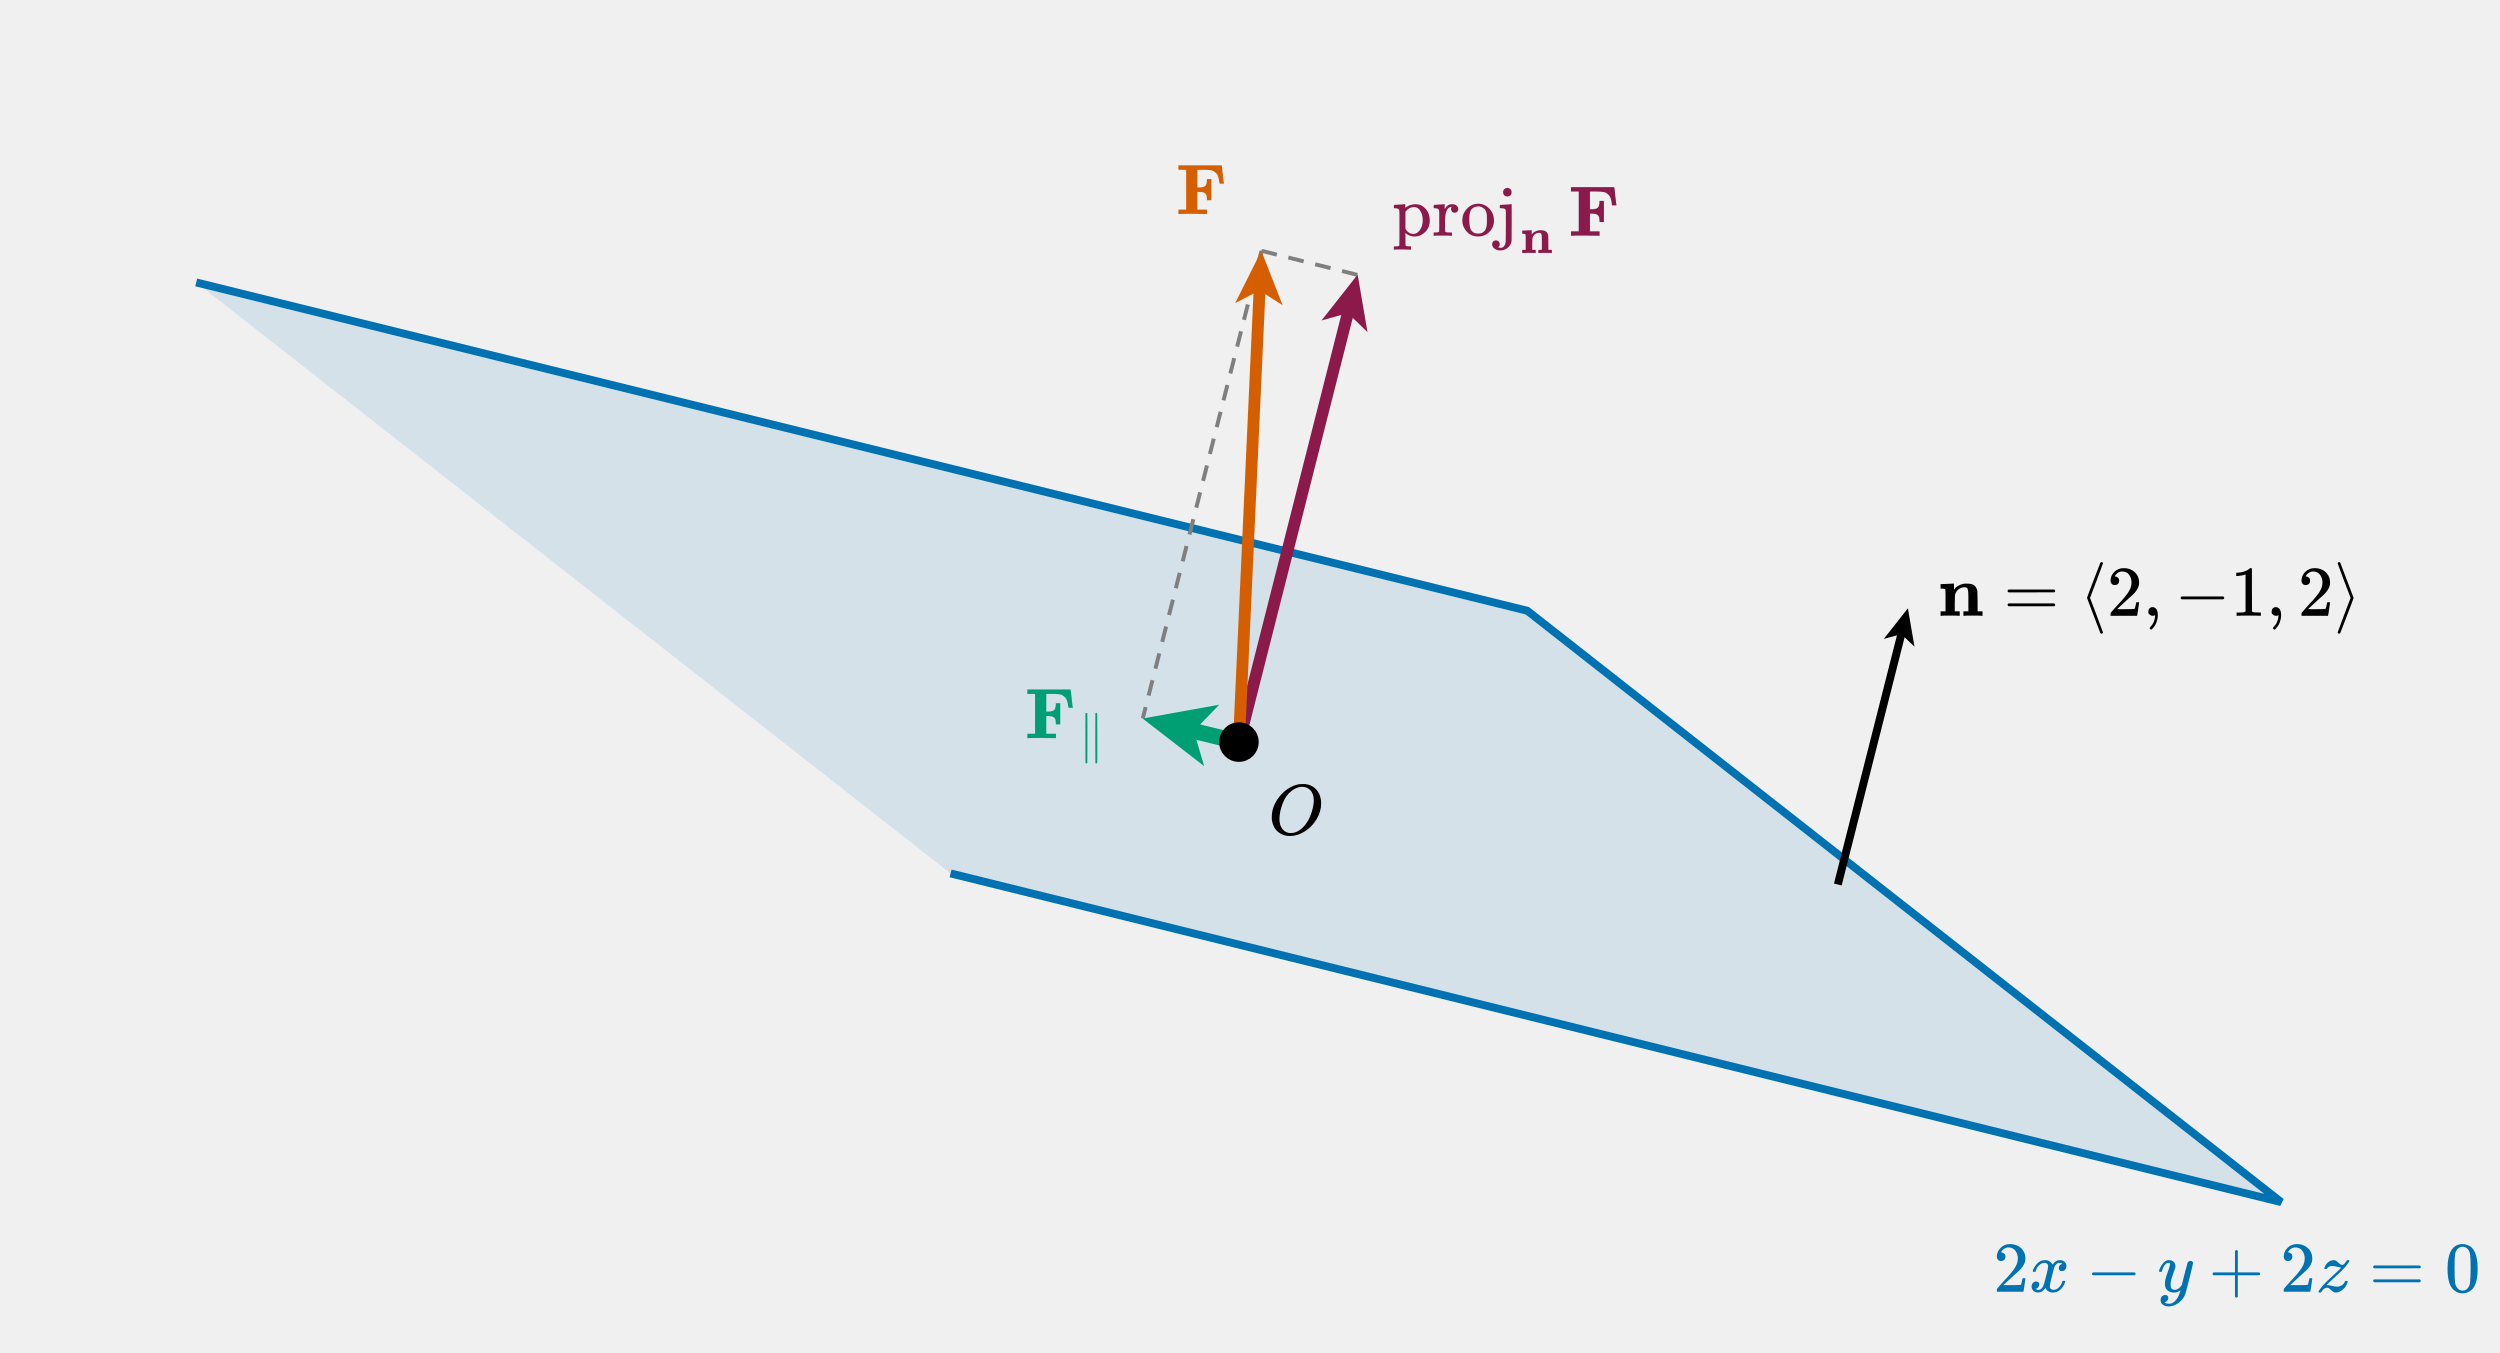
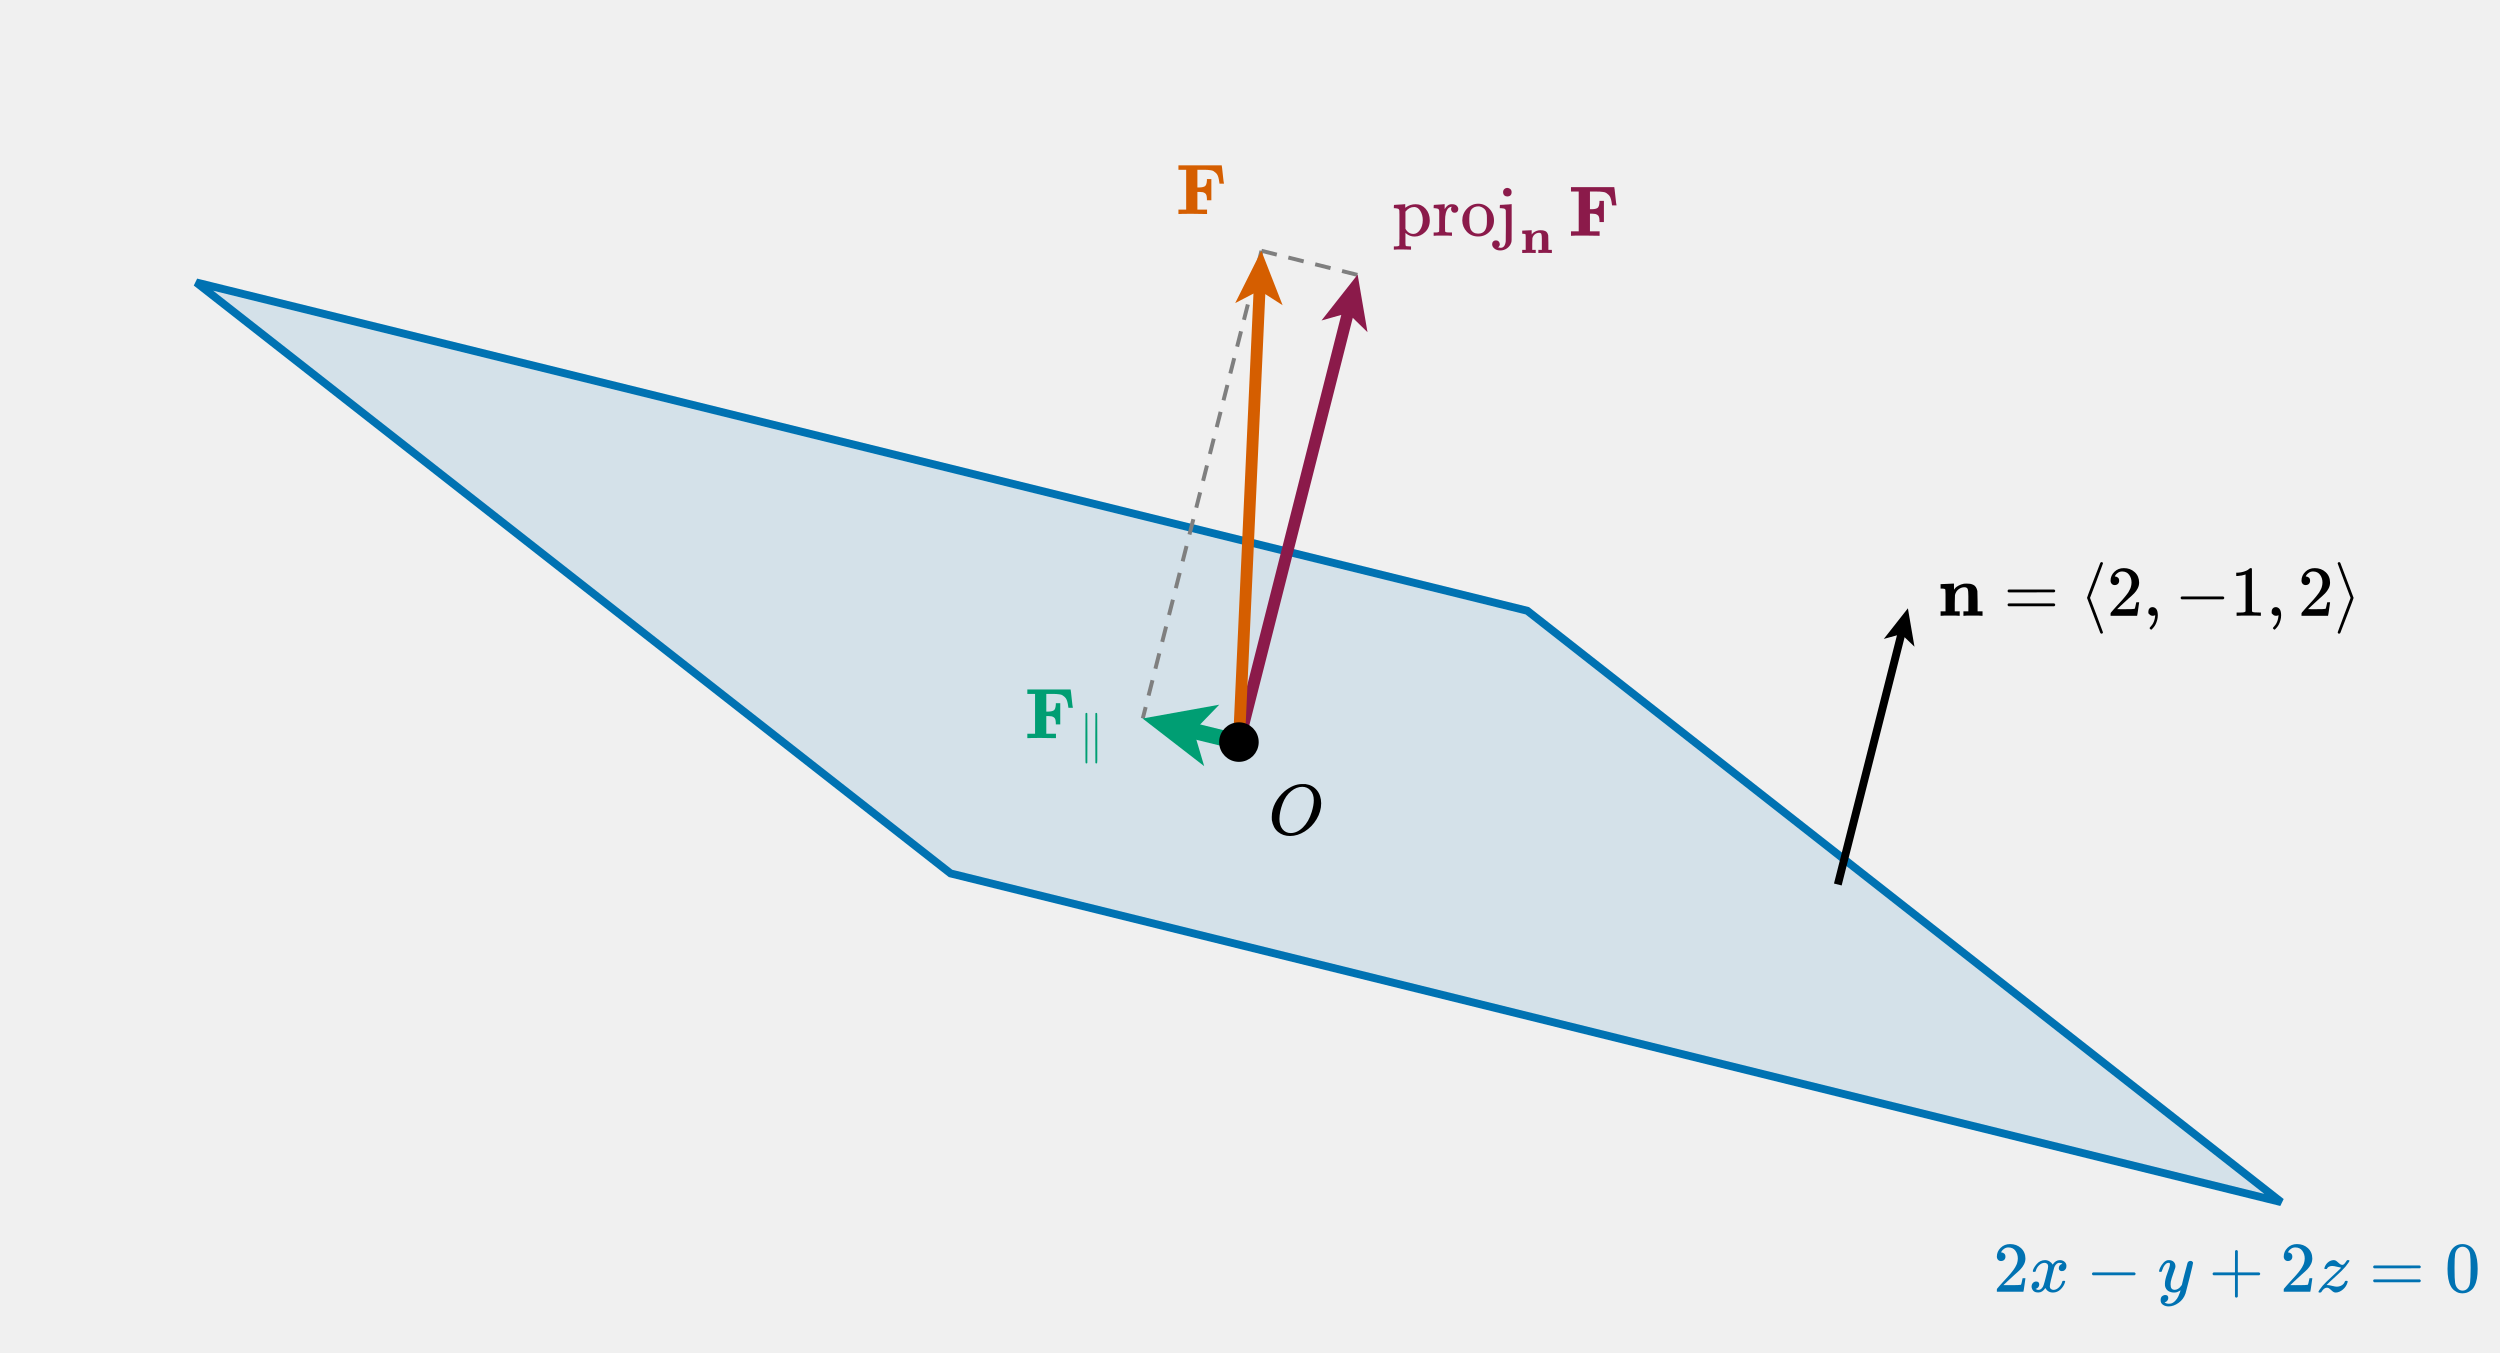
<svg xmlns="http://www.w3.org/2000/svg" xmlns:xlink="http://www.w3.org/1999/xlink" id="prefigure-dp-constrained-work-figure" width="632" height="342" viewBox="0 0 632 342">
  <defs>
    <clipPath id="prefigure-dp-constrained-work-__clipPath-0">
      <rect x="16.0" y="16.0" width="600.0" height="310.0" />
    </clipPath>
    <clipPath id="prefigure-dp-constrained-work-__clipPath-1">
      <rect x="16.0" y="16.0" width="600.0" height="310.0" />
    </clipPath>
    <marker id="prefigure-dp-constrained-work-arrow-head-end-2_None_24_60-black" markerWidth="9.0" markerHeight="8.0" markerUnits="userSpaceOnUse" orient="auto" refX="6.5" refY="4.0">
      <path d="M 9.0 4.0L 0.0 8.0L 1.7 5.0L 1.7 3.0L 0.0 0.0Z" fill="black" stroke="none" />
    </marker>
    <marker id="prefigure-dp-constrained-work-arrow-head-end-2_None_24_60-black-outline" markerWidth="13.0" markerHeight="12.0" markerUnits="userSpaceOnUse" orient="auto" refX="8.5" refY="6.0">
      <path d="M 11.8 7.8 L 2.8 11.8 A 2 2 0 0 1 0.0 10.0 L 0.0 2.0 A 2 2 0 0 1 2.8 0.2 L 11.8 4.2 A 2 2 0 0 1 11.8 7.8 Z" fill="white" stroke="none" />
    </marker>
    <marker id="prefigure-dp-constrained-work-arrow-head-end-3_None_24_60-h8B1A4A" markerWidth="13.5" markerHeight="12.0" markerUnits="userSpaceOnUse" orient="auto" refX="9.8" refY="6.0">
      <path d="M 13.5 6.0L 0.0 12.0L 2.6 7.5L 2.6 4.5L 0.0 0.0Z" fill="#8B1A4A" stroke="none" />
    </marker>
    <marker id="prefigure-dp-constrained-work-arrow-head-end-3_None_24_60-h8B1A4A-outline" markerWidth="17.5" markerHeight="16.0" markerUnits="userSpaceOnUse" orient="auto" refX="11.8" refY="8.0">
      <path d="M 16.3 9.8 L 2.8 15.8 A 2 2 0 0 1 0.0 14.0 L 0.0 2.0 A 2 2 0 0 1 2.8 0.2 L 16.3 6.2 A 2 2 0 0 1 16.3 9.8 Z" fill="white" stroke="none" />
    </marker>
    <marker id="prefigure-dp-constrained-work-arrow-head-end-3_None_24_60-hD55E00" markerWidth="13.5" markerHeight="12.0" markerUnits="userSpaceOnUse" orient="auto" refX="9.8" refY="6.0">
      <path d="M 13.5 6.0L 0.0 12.0L 2.6 7.5L 2.6 4.5L 0.0 0.0Z" fill="#D55E00" stroke="none" />
    </marker>
    <marker id="prefigure-dp-constrained-work-arrow-head-end-3_None_24_60-hD55E00-outline" markerWidth="17.5" markerHeight="16.0" markerUnits="userSpaceOnUse" orient="auto" refX="11.8" refY="8.0">
      <path d="M 16.3 9.8 L 2.8 15.8 A 2 2 0 0 1 0.0 14.0 L 0.0 2.0 A 2 2 0 0 1 2.8 0.2 L 16.3 6.2 A 2 2 0 0 1 16.3 9.8 Z" fill="white" stroke="none" />
    </marker>
    <marker id="prefigure-dp-constrained-work-arrow-head-end-4_None_24_60-h009E73" markerWidth="18.0" markerHeight="16.0" markerUnits="userSpaceOnUse" orient="auto" refX="13.1" refY="8.0">
      <path d="M 18.0 8.0L 0.0 16.0L 3.5 10.0L 3.5 6.0L 0.0 0.0Z" fill="#009E73" stroke="none" />
    </marker>
    <marker id="prefigure-dp-constrained-work-arrow-head-end-4_None_24_60-h009E73-outline" markerWidth="22.0" markerHeight="20.0" markerUnits="userSpaceOnUse" orient="auto" refX="15.1" refY="10.0">
      <path d="M 20.8 11.8 L 2.8 19.8 A 2 2 0 0 1 0.0 18.0 L 0.0 2.0 A 2 2 0 0 1 2.8 0.2 L 20.8 8.2 A 2 2 0 0 1 20.8 11.8 Z" fill="white" stroke="none" />
    </marker>
    <marker id="prefigure-dp-constrained-work-arrow-head-start-2_None_24_60-black" markerWidth="9.0" markerHeight="8.0" markerUnits="userSpaceOnUse" orient="auto" refX="2.5" refY="4.0">
      <g transform="rotate(180, 4.5, 4.0)">
        <path d="M 9.0 4.0L 0.0 8.0L 1.7 5.0L 1.7 3.0L 0.0 0.0Z" fill="black" stroke="none" />
      </g>
    </marker>
    <marker id="prefigure-dp-constrained-work-arrow-head-start-2_None_24_60-black-outline" markerWidth="13.0" markerHeight="12.0" markerUnits="userSpaceOnUse" orient="auto" refX="4.5" refY="6.0">
      <g transform="rotate(180, 6.5, 6.0)">
        <path d="M 11.8 7.8 L 2.8 11.8 A 2 2 0 0 1 0.0 10.0 L 0.0 2.0 A 2 2 0 0 1 2.8 0.2 L 11.8 4.2 A 2 2 0 0 1 11.8 7.8 Z" fill="white" stroke="none" />
      </g>
    </marker>
    <marker id="prefigure-dp-constrained-work-arrow-head-start-3_None_24_60-h8B1A4A" markerWidth="13.5" markerHeight="12.0" markerUnits="userSpaceOnUse" orient="auto" refX="3.7" refY="6.0">
      <g transform="rotate(180, 6.75, 6.0)">
        <path d="M 13.5 6.0L 0.0 12.0L 2.6 7.5L 2.6 4.5L 0.0 0.0Z" fill="#8B1A4A" stroke="none" />
      </g>
    </marker>
    <marker id="prefigure-dp-constrained-work-arrow-head-start-3_None_24_60-h8B1A4A-outline" markerWidth="17.5" markerHeight="16.0" markerUnits="userSpaceOnUse" orient="auto" refX="5.7" refY="8.0">
      <g transform="rotate(180, 8.75, 8.0)">
        <path d="M 16.3 9.8 L 2.8 15.8 A 2 2 0 0 1 0.0 14.0 L 0.0 2.0 A 2 2 0 0 1 2.8 0.2 L 16.3 6.2 A 2 2 0 0 1 16.3 9.8 Z" fill="white" stroke="none" />
      </g>
    </marker>
    <marker id="prefigure-dp-constrained-work-arrow-head-start-3_None_24_60-hD55E00" markerWidth="13.5" markerHeight="12.0" markerUnits="userSpaceOnUse" orient="auto" refX="3.7" refY="6.0">
      <g transform="rotate(180, 6.75, 6.0)">
        <path d="M 13.5 6.0L 0.0 12.0L 2.6 7.5L 2.6 4.5L 0.0 0.0Z" fill="#D55E00" stroke="none" />
      </g>
    </marker>
    <marker id="prefigure-dp-constrained-work-arrow-head-start-3_None_24_60-hD55E00-outline" markerWidth="17.5" markerHeight="16.0" markerUnits="userSpaceOnUse" orient="auto" refX="5.7" refY="8.0">
      <g transform="rotate(180, 8.75, 8.0)">
        <path d="M 16.3 9.8 L 2.8 15.8 A 2 2 0 0 1 0.0 14.0 L 0.0 2.0 A 2 2 0 0 1 2.8 0.2 L 16.3 6.2 A 2 2 0 0 1 16.3 9.8 Z" fill="white" stroke="none" />
      </g>
    </marker>
    <marker id="prefigure-dp-constrained-work-arrow-head-start-4_None_24_60-h009E73" markerWidth="18.0" markerHeight="16.0" markerUnits="userSpaceOnUse" orient="auto" refX="4.9" refY="8.0">
      <g transform="rotate(180, 9.0, 8.0)">
        <path d="M 18.0 8.0L 0.0 16.0L 3.5 10.0L 3.5 6.0L 0.0 0.0Z" fill="#009E73" stroke="none" />
      </g>
    </marker>
    <marker id="prefigure-dp-constrained-work-arrow-head-start-4_None_24_60-h009E73-outline" markerWidth="22.0" markerHeight="20.0" markerUnits="userSpaceOnUse" orient="auto" refX="6.9" refY="10.0">
      <g transform="rotate(180, 11.0, 10.0)">
        <path d="M 20.8 11.8 L 2.8 19.8 A 2 2 0 0 1 0.0 18.0 L 0.0 2.0 A 2 2 0 0 1 2.8 0.2 L 20.8 8.2 A 2 2 0 0 1 20.8 11.8 Z" fill="white" stroke="none" />
      </g>
    </marker>
  </defs>
-   <path id="prefigure-dp-constrained-work-dpw-plane" d="M 240.3 220.8 L 576.7 303.9 L 386.1 154.4 L 49.6 71.4" stroke="#0072B2" stroke-width="2" fill="#0072B2" fill-opacity="0.12" clip-path="url(#prefigure-dp-constrained-work-__clipPath-1)" />
+   <path id="prefigure-dp-constrained-work-dpw-plane" d="M 240.3 220.8 L 576.7 303.9 L 386.1 154.4 L 49.6 71.4 Z" stroke="#0072B2" stroke-width="2" fill="#0072B2" fill-opacity="0.12" clip-path="url(#prefigure-dp-constrained-work-__clipPath-1)" />
  <line id="prefigure-dp-constrained-work-dpw-dash1" x1="318.9" y1="63.4" x2="343.2" y2="69.5" stroke="#7F7F7F" stroke-width="1" stroke-dasharray="4 3" fill="none" />
  <line id="prefigure-dp-constrained-work-dpw-dash2" x1="318.9" y1="63.4" x2="288.9" y2="181.6" stroke="#7F7F7F" stroke-width="1" stroke-dasharray="4 3" fill="none" />
  <path id="prefigure-dp-constrained-work-dpw-n" stroke="black" stroke-width="2" fill="none" marker-end="url(#prefigure-dp-constrained-work-arrow-head-end-2_None_24_60-black)" d="M 464.6 223.6 L 481.7 156.2" />
  <path id="prefigure-dp-constrained-work-dpw-proj" stroke="#8B1A4A" stroke-width="3" fill="none" marker-end="url(#prefigure-dp-constrained-work-arrow-head-end-3_None_24_60-h8B1A4A)" d="M 313.2 187.6 L 342.3 73.0" />
  <path id="prefigure-dp-constrained-work-dpw-force" stroke="#D55E00" stroke-width="3" fill="none" marker-end="url(#prefigure-dp-constrained-work-arrow-head-end-3_None_24_60-hD55E00)" d="M 313.2 187.6 L 318.7 67.1" />
  <path id="prefigure-dp-constrained-work-dpw-par" stroke="#009E73" stroke-width="4" fill="none" marker-end="url(#prefigure-dp-constrained-work-arrow-head-end-4_None_24_60-h009E73)" d="M 313.2 187.6 L 293.6 182.8" />
  <circle id="prefigure-dp-constrained-work-dpw-origin" cx="313.2" cy="187.6" r="4" stroke="black" stroke-width="2" fill="black" />
  <g id="prefigure-dp-constrained-work-dpw-originl" transform="translate(320.6,198.2) translate(0.0,-0.0)">
    <g id="prefigure-dp-constrained-work-__g-0">
      <svg style="vertical-align: -0.400px" width="13.808px" height="13.144px" role="img" focusable="false" viewBox="0 -704 763 726" x="0.0" y="0.0">
        <defs>
          <path id="prefigure-dp-constrained-work-MJX-2-TEX-I-1D442" d="M740 435Q740 320 676 213T511 42T304 -22Q207 -22 138 35T51 201Q50 209 50 244Q50 346 98 438T227 601Q351 704 476 704Q514 704 524 703Q621 689 680 617T740 435ZM637 476Q637 565 591 615T476 665Q396 665 322 605Q242 542 200 428T157 216Q157 126 200 73T314 19Q404 19 485 98T608 313Q637 408 637 476Z" />
        </defs>
        <g stroke="currentColor" fill="currentColor" stroke-width="0" transform="scale(1,-1)">
          <g data-mml-node="math">
            <g data-mml-node="mi" data-semantic-type="identifier" data-semantic-role="latinletter" data-semantic-font="italic" data-semantic-annotation="clearspeak:simple" data-semantic-id="0" data-semantic-speech="upper O">
              <use data-c="1D442" xlink:href="#prefigure-dp-constrained-work-MJX-2-TEX-I-1D442" />
            </g>
          </g>
        </g>
      </svg>
    </g>
  </g>
  <g id="prefigure-dp-constrained-work-dpw-nl" transform="translate(489.9,151.1) translate(0.0,-9.0)">
    <g id="prefigure-dp-constrained-work-__g-1">
      <svg style="vertical-align: -4.528px" width="107.112px" height="18.096px" role="img" focusable="false" viewBox="0 -750 5917.9 1000" x="0.0" y="0.0">
        <defs>
          <path id="prefigure-dp-constrained-work-MJX-3-TEX-B-1D427" d="M40 442Q217 450 218 450H224V407L225 365Q233 378 245 391T289 422T362 448Q374 450 398 450Q428 450 448 447T491 434T529 402T551 346Q553 335 554 198V62H623V0H614Q596 3 489 3Q374 3 365 0H356V62H425V194V275Q425 348 416 373T371 399Q326 399 288 370T238 290Q236 281 235 171V62H304V0H295Q277 3 171 3Q64 3 46 0H37V62H106V210V303Q106 353 104 363T91 376Q77 380 50 380H37V442H40Z" />
          <path id="prefigure-dp-constrained-work-MJX-3-TEX-N-3D" d="M56 347Q56 360 70 367H707Q722 359 722 347Q722 336 708 328L390 327H72Q56 332 56 347ZM56 153Q56 168 72 173H708Q722 163 722 153Q722 140 707 133H70Q56 140 56 153Z" />
          <path id="prefigure-dp-constrained-work-MJX-3-TEX-N-27E8" d="M333 -232Q332 -239 327 -244T313 -250Q303 -250 296 -240Q293 -233 202 6T110 250T201 494T296 740Q299 745 306 749L309 750Q312 750 313 750Q331 750 333 732Q333 727 243 489Q152 252 152 250T243 11Q333 -227 333 -232Z" />
          <path id="prefigure-dp-constrained-work-MJX-3-TEX-N-32" d="M109 429Q82 429 66 447T50 491Q50 562 103 614T235 666Q326 666 387 610T449 465Q449 422 429 383T381 315T301 241Q265 210 201 149L142 93L218 92Q375 92 385 97Q392 99 409 186V189H449V186Q448 183 436 95T421 3V0H50V19V31Q50 38 56 46T86 81Q115 113 136 137Q145 147 170 174T204 211T233 244T261 278T284 308T305 340T320 369T333 401T340 431T343 464Q343 527 309 573T212 619Q179 619 154 602T119 569T109 550Q109 549 114 549Q132 549 151 535T170 489Q170 464 154 447T109 429Z" />
          <path id="prefigure-dp-constrained-work-MJX-3-TEX-N-2C" d="M78 35T78 60T94 103T137 121Q165 121 187 96T210 8Q210 -27 201 -60T180 -117T154 -158T130 -185T117 -194Q113 -194 104 -185T95 -172Q95 -168 106 -156T131 -126T157 -76T173 -3V9L172 8Q170 7 167 6T161 3T152 1T140 0Q113 0 96 17Z" />
          <path id="prefigure-dp-constrained-work-MJX-3-TEX-N-2212" d="M84 237T84 250T98 270H679Q694 262 694 250T679 230H98Q84 237 84 250Z" />
          <path id="prefigure-dp-constrained-work-MJX-3-TEX-N-31" d="M213 578L200 573Q186 568 160 563T102 556H83V602H102Q149 604 189 617T245 641T273 663Q275 666 285 666Q294 666 302 660V361L303 61Q310 54 315 52T339 48T401 46H427V0H416Q395 3 257 3Q121 3 100 0H88V46H114Q136 46 152 46T177 47T193 50T201 52T207 57T213 61V578Z" />
          <path id="prefigure-dp-constrained-work-MJX-3-TEX-N-27E9" d="M55 732Q56 739 61 744T75 750Q85 750 92 740Q95 733 186 494T278 250T187 6T92 -240Q85 -250 75 -250Q67 -250 62 -245T55 -232Q55 -227 145 11Q236 248 236 250T145 489Q55 727 55 732Z" />
        </defs>
        <g stroke="currentColor" fill="currentColor" stroke-width="0" transform="scale(1,-1)">
          <g data-mml-node="math" data-semantic-type="relseq" data-semantic-role="equality" data-semantic-id="13" data-semantic-children="0,12" data-semantic-content="1" data-semantic-speech="bold n equals left angle bracket 2 comma negative 1 comma 2 right angle bracket">
            <g data-mml-node="TeXAtom" data-mjx-texclass="ORD">
              <g data-mml-node="mi" data-semantic-type="identifier" data-semantic-role="latinletter" data-semantic-font="bold" data-semantic-annotation="clearspeak:simple" data-semantic-id="0" data-semantic-parent="13" data-semantic-attributes="texclass:ORD" data-semantic-speech="bold n">
                <use data-c="1D427" xlink:href="#prefigure-dp-constrained-work-MJX-3-TEX-B-1D427" />
              </g>
            </g>
            <g data-mml-node="mo" data-semantic-type="relation" data-semantic-role="equality" data-semantic-id="1" data-semantic-parent="13" data-semantic-operator="relseq,=" data-semantic-speech="equals" transform="translate(916.8,0)">
              <use data-c="3D" xlink:href="#prefigure-dp-constrained-work-MJX-3-TEX-N-3D" />
            </g>
            <g data-mml-node="TeXAtom" data-semantic-type="fenced" data-semantic-role="leftright" data-semantic-id="12" data-semantic-children="11" data-semantic-content="2,9" data-semantic-parent="13" data-semantic-attributes="texclass:INNER" data-semantic-speech="left angle bracket 2 comma negative 1 comma 2 right angle bracket" data-mjx-texclass="INNER" transform="translate(1972.6,0)">
              <g data-mml-node="mo" data-semantic-type="fence" data-semantic-role="open" data-semantic-id="2" data-semantic-parent="12" data-semantic-attributes="texclass:OPEN" data-semantic-operator="fenced" data-semantic-speech="left angle bracket">
                <use data-c="27E8" xlink:href="#prefigure-dp-constrained-work-MJX-3-TEX-N-27E8" />
              </g>
              <g data-mml-node="mrow" data-semantic-type="punctuated" data-semantic-role="sequence" data-semantic-id="11" data-semantic-children="3,4,10,7,8" data-semantic-content="4,7" data-semantic-parent="12" data-semantic-speech="2 comma negative 1 comma 2" transform="translate(389,0)">
                <g data-mml-node="mn" data-semantic-type="number" data-semantic-role="integer" data-semantic-font="normal" data-semantic-annotation="clearspeak:simple" data-semantic-id="3" data-semantic-parent="11" data-semantic-speech="2">
                  <use data-c="32" xlink:href="#prefigure-dp-constrained-work-MJX-3-TEX-N-32" />
                </g>
                <g data-mml-node="mo" data-semantic-type="punctuation" data-semantic-role="comma" data-semantic-id="4" data-semantic-parent="11" data-semantic-operator="punctuated" data-semantic-speech="comma" transform="translate(500,0)">
                  <use data-c="2C" xlink:href="#prefigure-dp-constrained-work-MJX-3-TEX-N-2C" />
                </g>
                <g data-mml-node="mrow" data-semantic-type="prefixop" data-semantic-role="negative" data-semantic-annotation="clearspeak:simple" data-semantic-id="10" data-semantic-children="6" data-semantic-content="5" data-semantic-parent="11" data-semantic-speech="negative 1" transform="translate(944.7,0)">
                  <g data-mml-node="mo" data-semantic-type="operator" data-semantic-role="subtraction" data-semantic-id="5" data-semantic-parent="10" data-semantic-operator="prefixop,−" data-semantic-speech="minus">
                    <use data-c="2212" xlink:href="#prefigure-dp-constrained-work-MJX-3-TEX-N-2212" />
                  </g>
                  <g data-mml-node="mn" data-semantic-type="number" data-semantic-role="integer" data-semantic-font="normal" data-semantic-annotation="clearspeak:simple" data-semantic-id="6" data-semantic-parent="10" data-semantic-speech="1" transform="translate(778,0)">
                    <use data-c="31" xlink:href="#prefigure-dp-constrained-work-MJX-3-TEX-N-31" />
                  </g>
                </g>
                <g data-mml-node="mo" data-semantic-type="punctuation" data-semantic-role="comma" data-semantic-id="7" data-semantic-parent="11" data-semantic-operator="punctuated" data-semantic-speech="comma" transform="translate(2222.7,0)">
                  <use data-c="2C" xlink:href="#prefigure-dp-constrained-work-MJX-3-TEX-N-2C" />
                </g>
                <g data-mml-node="mn" data-semantic-type="number" data-semantic-role="integer" data-semantic-font="normal" data-semantic-annotation="clearspeak:simple" data-semantic-id="8" data-semantic-parent="11" data-semantic-speech="2" transform="translate(2667.3,0)">
                  <use data-c="32" xlink:href="#prefigure-dp-constrained-work-MJX-3-TEX-N-32" />
                </g>
              </g>
              <g data-mml-node="mo" data-semantic-type="fence" data-semantic-role="close" data-semantic-id="9" data-semantic-parent="12" data-semantic-attributes="texclass:CLOSE" data-semantic-operator="fenced" data-semantic-speech="right angle bracket" transform="translate(3556.3,0)">
                <use data-c="27E9" xlink:href="#prefigure-dp-constrained-work-MJX-3-TEX-N-27E9" />
              </g>
            </g>
          </g>
        </g>
      </svg>
    </g>
  </g>
  <g id="prefigure-dp-constrained-work-dpw-forcel" transform="translate(310.3,54.1) translate(-13.1,-12.3)">
    <g id="prefigure-dp-constrained-work-__g-2">
      <svg style="vertical-align: 0.000px; color:#D55E00" width="13.104px" height="12.304px" role="img" focusable="false" viewBox="0 -680 724 680" x="0.0" y="0.0">
        <defs>
          <path id="prefigure-dp-constrained-work-MJX-4-TEX-B-1D405" d="M425 0L228 3Q63 3 51 0H39V62H147V618H39V680H644V676Q647 670 659 552T675 428V424H613Q613 433 605 477Q599 511 589 535T562 574T530 599T488 612T441 617T387 618H368H304V371H333Q389 373 411 390T437 468V488H499V192H437V212Q436 244 430 263T408 292T378 305T333 309H304V62H439V0H425Z" />
        </defs>
        <g stroke="currentColor" fill="currentColor" stroke-width="0" transform="scale(1,-1)">
          <g data-mml-node="math">
            <g data-mml-node="TeXAtom" data-mjx-texclass="ORD">
              <g data-mml-node="mi" data-semantic-type="identifier" data-semantic-role="latinletter" data-semantic-font="bold" data-semantic-annotation="clearspeak:simple" data-semantic-id="0" data-semantic-attributes="texclass:ORD" data-semantic-speech="bold upper F">
                <use data-c="1D405" xlink:href="#prefigure-dp-constrained-work-MJX-4-TEX-B-1D405" />
              </g>
            </g>
          </g>
        </g>
      </svg>
    </g>
  </g>
  <g id="prefigure-dp-constrained-work-dpw-projl" transform="translate(352.0,64.0) translate(0.0,-16.7)">
    <g id="prefigure-dp-constrained-work-__g-3">
      <svg style="vertical-align: -4.352px; color:#8B1A4A" width="57.544px" height="16.656px" role="img" focusable="false" viewBox="0 -680 3179.5 920.4" x="0.0" y="0.0">
        <defs>
          <path id="prefigure-dp-constrained-work-MJX-5-TEX-N-70" d="M36 -148H50Q89 -148 97 -134V-126Q97 -119 97 -107T97 -77T98 -38T98 6T98 55T98 106Q98 140 98 177T98 243T98 296T97 335T97 351Q94 370 83 376T38 385H20V408Q20 431 22 431L32 432Q42 433 61 434T98 436Q115 437 135 438T165 441T176 442H179V416L180 390L188 397Q247 441 326 441Q407 441 464 377T522 216Q522 115 457 52T310 -11Q242 -11 190 33L182 40V-45V-101Q182 -128 184 -134T195 -145Q216 -148 244 -148H260V-194H252L228 -193Q205 -192 178 -192T140 -191Q37 -191 28 -194H20V-148H36ZM424 218Q424 292 390 347T305 402Q234 402 182 337V98Q222 26 294 26Q345 26 384 80T424 218Z" />
          <path id="prefigure-dp-constrained-work-MJX-5-TEX-N-72" d="M36 46H50Q89 46 97 60V68Q97 77 97 91T98 122T98 161T98 203Q98 234 98 269T98 328L97 351Q94 370 83 376T38 385H20V408Q20 431 22 431L32 432Q42 433 60 434T96 436Q112 437 131 438T160 441T171 442H174V373Q213 441 271 441H277Q322 441 343 419T364 373Q364 352 351 337T313 322Q288 322 276 338T263 372Q263 381 265 388T270 400T273 405Q271 407 250 401Q234 393 226 386Q179 341 179 207V154Q179 141 179 127T179 101T180 81T180 66V61Q181 59 183 57T188 54T193 51T200 49T207 48T216 47T225 47T235 46T245 46H276V0H267Q249 3 140 3Q37 3 28 0H20V46H36Z" />
          <path id="prefigure-dp-constrained-work-MJX-5-TEX-N-6F" d="M28 214Q28 309 93 378T250 448Q340 448 405 380T471 215Q471 120 407 55T250 -10Q153 -10 91 57T28 214ZM250 30Q372 30 372 193V225V250Q372 272 371 288T364 326T348 362T317 390T268 410Q263 411 252 411Q222 411 195 399Q152 377 139 338T126 246V226Q126 130 145 91Q177 30 250 30Z" />
          <path id="prefigure-dp-constrained-work-MJX-5-TEX-N-6A" d="M98 609Q98 637 116 653T160 669Q183 667 200 652T217 609Q217 579 200 564T158 549Q133 549 116 564T98 609ZM28 -163Q58 -168 64 -168Q124 -168 135 -77Q137 -65 137 141T136 353Q132 371 120 377T72 385H52V408Q52 431 54 431L58 432Q62 432 70 432T87 433T108 434T133 436Q151 437 171 438T202 441T214 442H218V184Q217 -36 217 -59T211 -98Q195 -145 153 -175T58 -205Q9 -205 -23 -179T-55 -117Q-55 -94 -40 -79T-2 -64T36 -79T52 -118Q52 -143 28 -163Z" />
          <path id="prefigure-dp-constrained-work-MJX-5-TEX-B-1D427" d="M40 442Q217 450 218 450H224V407L225 365Q233 378 245 391T289 422T362 448Q374 450 398 450Q428 450 448 447T491 434T529 402T551 346Q553 335 554 198V62H623V0H614Q596 3 489 3Q374 3 365 0H356V62H425V194V275Q425 348 416 373T371 399Q326 399 288 370T238 290Q236 281 235 171V62H304V0H295Q277 3 171 3Q64 3 46 0H37V62H106V210V303Q106 353 104 363T91 376Q77 380 50 380H37V442H40Z" />
          <path id="prefigure-dp-constrained-work-MJX-5-TEX-N-2062" d="" />
          <path id="prefigure-dp-constrained-work-MJX-5-TEX-B-1D405" d="M425 0L228 3Q63 3 51 0H39V62H147V618H39V680H644V676Q647 670 659 552T675 428V424H613Q613 433 605 477Q599 511 589 535T562 574T530 599T488 612T441 617T387 618H368H304V371H333Q389 373 411 390T437 468V488H499V192H437V212Q436 244 430 263T408 292T378 305T333 309H304V62H439V0H425Z" />
        </defs>
        <g stroke="currentColor" fill="currentColor" stroke-width="0" transform="scale(1,-1)">
          <g data-mml-node="math" data-semantic-type="infixop" data-semantic-role="implicit" data-semantic-annotation="clearspeak:unit" data-semantic-id="5" data-semantic-children="2,3" data-semantic-content="4" data-semantic-speech="p r o j Subscript bold n Baseline bold upper F">
            <g data-mml-node="msub" data-semantic-type="subscript" data-semantic-role="unknown" data-semantic-id="2" data-semantic-children="0,1" data-semantic-parent="5" data-semantic-speech="p r o j Subscript bold n Baseline">
              <g data-mml-node="mi" data-semantic-type="identifier" data-semantic-role="unknown" data-semantic-font="normal" data-semantic-id="0" data-semantic-parent="2" data-semantic-speech="p r o j" data-semantic-prefix="Base">
                <use data-c="70" xlink:href="#prefigure-dp-constrained-work-MJX-5-TEX-N-70" />
                <use data-c="72" xlink:href="#prefigure-dp-constrained-work-MJX-5-TEX-N-72" transform="translate(556,0)" />
                <use data-c="6F" xlink:href="#prefigure-dp-constrained-work-MJX-5-TEX-N-6F" transform="translate(948,0)" />
                <use data-c="6A" xlink:href="#prefigure-dp-constrained-work-MJX-5-TEX-N-6A" transform="translate(1448,0)" />
              </g>
              <g data-mml-node="TeXAtom" transform="translate(1787,-240.4) scale(0.707)" data-mjx-texclass="ORD">
                <g data-mml-node="TeXAtom" data-mjx-texclass="ORD">
                  <g data-mml-node="mi" data-semantic-type="identifier" data-semantic-role="latinletter" data-semantic-font="bold" data-semantic-annotation="clearspeak:simple" data-semantic-id="1" data-semantic-parent="2" data-semantic-attributes="texclass:ORD" data-semantic-speech="bold n" data-semantic-prefix="Subscript">
                    <use data-c="1D427" xlink:href="#prefigure-dp-constrained-work-MJX-5-TEX-B-1D427" />
                  </g>
                </g>
              </g>
            </g>
            <g data-mml-node="mo" data-semantic-type="operator" data-semantic-role="multiplication" data-semantic-id="4" data-semantic-parent="5" data-semantic-added="true" data-semantic-operator="infixop,⁢" data-semantic-speech="times" transform="translate(2288.8,0)">
              <use data-c="2062" xlink:href="#prefigure-dp-constrained-work-MJX-5-TEX-N-2062" />
            </g>
            <g data-mml-node="TeXAtom" data-mjx-texclass="ORD" transform="translate(2455.5,0)">
              <g data-mml-node="mi" data-semantic-type="identifier" data-semantic-role="latinletter" data-semantic-font="bold" data-semantic-annotation="clearspeak:simple" data-semantic-id="3" data-semantic-parent="5" data-semantic-attributes="texclass:ORD" data-semantic-speech="bold upper F">
                <use data-c="1D405" xlink:href="#prefigure-dp-constrained-work-MJX-5-TEX-B-1D405" />
              </g>
            </g>
          </g>
        </g>
      </svg>
    </g>
  </g>
  <g id="prefigure-dp-constrained-work-dpw-parl" transform="translate(280.0,183.7) translate(-21.0,-9.4)">
    <g id="prefigure-dp-constrained-work-__g-4">
      <svg style="vertical-align: -6.400px; color:#009E73" width="21.008px" height="18.704px" role="img" focusable="false" viewBox="0 -680 1160.6 1033.5" x="0.0" y="0.0">
        <defs>
          <path id="prefigure-dp-constrained-work-MJX-6-TEX-B-1D405" d="M425 0L228 3Q63 3 51 0H39V62H147V618H39V680H644V676Q647 670 659 552T675 428V424H613Q613 433 605 477Q599 511 589 535T562 574T530 599T488 612T441 617T387 618H368H304V371H333Q389 373 411 390T437 468V488H499V192H437V212Q436 244 430 263T408 292T378 305T333 309H304V62H439V0H425Z" />
          <path id="prefigure-dp-constrained-work-MJX-6-TEX-N-2225" d="M133 736Q138 750 153 750Q164 750 170 739Q172 735 172 250T170 -239Q164 -250 152 -250Q144 -250 138 -244L137 -243Q133 -241 133 -179T132 250Q132 731 133 736ZM329 739Q334 750 346 750Q353 750 361 744L362 743Q366 741 366 679T367 250T367 -178T362 -243L361 -244Q355 -250 347 -250Q335 -250 329 -239Q327 -235 327 250T329 739Z" />
        </defs>
        <g stroke="currentColor" fill="currentColor" stroke-width="0" transform="scale(1,-1)">
          <g data-mml-node="math">
            <g data-mml-node="msub" data-semantic-type="subscript" data-semantic-role="latinletter" data-semantic-id="2" data-semantic-children="0,1" data-semantic-speech="bold upper F Subscript parallel to">
              <g data-mml-node="TeXAtom" data-mjx-texclass="ORD">
                <g data-mml-node="mi" data-semantic-type="identifier" data-semantic-role="latinletter" data-semantic-font="bold" data-semantic-annotation="clearspeak:simple" data-semantic-id="0" data-semantic-parent="2" data-semantic-attributes="texclass:ORD" data-semantic-speech="bold upper F" data-semantic-prefix="Base">
                  <use data-c="1D405" xlink:href="#prefigure-dp-constrained-work-MJX-6-TEX-B-1D405" />
                </g>
              </g>
              <g data-mml-node="TeXAtom" transform="translate(757,-176.7) scale(0.707)" data-mjx-texclass="ORD">
                <g data-mml-node="mo" data-semantic-type="fence" data-semantic-role="metric" data-semantic-id="1" data-semantic-parent="2" data-semantic-attributes="texclass:ORD" data-semantic-speech="parallel to" data-semantic-prefix="Subscript">
                  <use data-c="2225" xlink:href="#prefigure-dp-constrained-work-MJX-6-TEX-N-2225" />
                </g>
              </g>
            </g>
          </g>
        </g>
      </svg>
    </g>
  </g>
  <g id="prefigure-dp-constrained-work-dpw-planel" transform="translate(565.5,314.5) translate(-61.6,-0.0)">
    <g id="prefigure-dp-constrained-work-__g-5">
      <svg style="vertical-align: -3.712px; color:#0072B2" width="123.176px" height="15.768px" role="img" focusable="false" viewBox="0 -666 6805.4 871" x="0.0" y="0.0">
        <defs>
          <path id="prefigure-dp-constrained-work-MJX-7-TEX-N-32" d="M109 429Q82 429 66 447T50 491Q50 562 103 614T235 666Q326 666 387 610T449 465Q449 422 429 383T381 315T301 241Q265 210 201 149L142 93L218 92Q375 92 385 97Q392 99 409 186V189H449V186Q448 183 436 95T421 3V0H50V19V31Q50 38 56 46T86 81Q115 113 136 137Q145 147 170 174T204 211T233 244T261 278T284 308T305 340T320 369T333 401T340 431T343 464Q343 527 309 573T212 619Q179 619 154 602T119 569T109 550Q109 549 114 549Q132 549 151 535T170 489Q170 464 154 447T109 429Z" />
          <path id="prefigure-dp-constrained-work-MJX-7-TEX-N-2062" d="" />
          <path id="prefigure-dp-constrained-work-MJX-7-TEX-I-1D465" d="M52 289Q59 331 106 386T222 442Q257 442 286 424T329 379Q371 442 430 442Q467 442 494 420T522 361Q522 332 508 314T481 292T458 288Q439 288 427 299T415 328Q415 374 465 391Q454 404 425 404Q412 404 406 402Q368 386 350 336Q290 115 290 78Q290 50 306 38T341 26Q378 26 414 59T463 140Q466 150 469 151T485 153H489Q504 153 504 145Q504 144 502 134Q486 77 440 33T333 -11Q263 -11 227 52Q186 -10 133 -10H127Q78 -10 57 16T35 71Q35 103 54 123T99 143Q142 143 142 101Q142 81 130 66T107 46T94 41L91 40Q91 39 97 36T113 29T132 26Q168 26 194 71Q203 87 217 139T245 247T261 313Q266 340 266 352Q266 380 251 392T217 404Q177 404 142 372T93 290Q91 281 88 280T72 278H58Q52 284 52 289Z" />
          <path id="prefigure-dp-constrained-work-MJX-7-TEX-N-2212" d="M84 237T84 250T98 270H679Q694 262 694 250T679 230H98Q84 237 84 250Z" />
          <path id="prefigure-dp-constrained-work-MJX-7-TEX-I-1D466" d="M21 287Q21 301 36 335T84 406T158 442Q199 442 224 419T250 355Q248 336 247 334Q247 331 231 288T198 191T182 105Q182 62 196 45T238 27Q261 27 281 38T312 61T339 94Q339 95 344 114T358 173T377 247Q415 397 419 404Q432 431 462 431Q475 431 483 424T494 412T496 403Q496 390 447 193T391 -23Q363 -106 294 -155T156 -205Q111 -205 77 -183T43 -117Q43 -95 50 -80T69 -58T89 -48T106 -45Q150 -45 150 -87Q150 -107 138 -122T115 -142T102 -147L99 -148Q101 -153 118 -160T152 -167H160Q177 -167 186 -165Q219 -156 247 -127T290 -65T313 -9T321 21L315 17Q309 13 296 6T270 -6Q250 -11 231 -11Q185 -11 150 11T104 82Q103 89 103 113Q103 170 138 262T173 379Q173 380 173 381Q173 390 173 393T169 400T158 404H154Q131 404 112 385T82 344T65 302T57 280Q55 278 41 278H27Q21 284 21 287Z" />
          <path id="prefigure-dp-constrained-work-MJX-7-TEX-N-2B" d="M56 237T56 250T70 270H369V420L370 570Q380 583 389 583Q402 583 409 568V270H707Q722 262 722 250T707 230H409V-68Q401 -82 391 -82H389H387Q375 -82 369 -68V230H70Q56 237 56 250Z" />
          <path id="prefigure-dp-constrained-work-MJX-7-TEX-I-1D467" d="M347 338Q337 338 294 349T231 360Q211 360 197 356T174 346T162 335T155 324L153 320Q150 317 138 317Q117 317 117 325Q117 330 120 339Q133 378 163 406T229 440Q241 442 246 442Q271 442 291 425T329 392T367 375Q389 375 411 408T434 441Q435 442 449 442H462Q468 436 468 434Q468 430 463 420T449 399T432 377T418 358L411 349Q368 298 275 214T160 106L148 94L163 93Q185 93 227 82T290 71Q328 71 360 90T402 140Q406 149 409 151T424 153Q443 153 443 143Q443 138 442 134Q425 72 376 31T278 -11Q252 -11 232 6T193 40T155 57Q111 57 76 -3Q70 -11 59 -11H54H41Q35 -5 35 -2Q35 13 93 84Q132 129 225 214T340 322Q352 338 347 338Z" />
          <path id="prefigure-dp-constrained-work-MJX-7-TEX-N-3D" d="M56 347Q56 360 70 367H707Q722 359 722 347Q722 336 708 328L390 327H72Q56 332 56 347ZM56 153Q56 168 72 173H708Q722 163 722 153Q722 140 707 133H70Q56 140 56 153Z" />
          <path id="prefigure-dp-constrained-work-MJX-7-TEX-N-30" d="M96 585Q152 666 249 666Q297 666 345 640T423 548Q460 465 460 320Q460 165 417 83Q397 41 362 16T301 -15T250 -22Q224 -22 198 -16T137 16T82 83Q39 165 39 320Q39 494 96 585ZM321 597Q291 629 250 629Q208 629 178 597Q153 571 145 525T137 333Q137 175 145 125T181 46Q209 16 250 16Q290 16 318 46Q347 76 354 130T362 333Q362 478 354 524T321 597Z" />
        </defs>
        <g stroke="currentColor" fill="currentColor" stroke-width="0" transform="scale(1,-1)">
          <g data-mml-node="math" data-semantic-type="relseq" data-semantic-role="equality" data-semantic-id="15" data-semantic-children="14,8" data-semantic-content="7" data-semantic-speech="2 x minus y plus 2 z equals 0">
            <g data-mml-node="mrow" data-semantic-type="infixop" data-semantic-role="addition" data-semantic-id="14" data-semantic-children="11,13" data-semantic-content="4" data-semantic-parent="15" data-semantic-speech="2 x minus y plus 2 z">
              <g data-mml-node="mrow" data-semantic-type="infixop" data-semantic-role="subtraction" data-semantic-id="11" data-semantic-children="10,3" data-semantic-content="2" data-semantic-parent="14" data-semantic-speech="2 x minus y">
                <g data-mml-node="mrow" data-semantic-type="infixop" data-semantic-role="implicit" data-semantic-annotation="clearspeak:simple;clearspeak:unit" data-semantic-id="10" data-semantic-children="0,1" data-semantic-content="9" data-semantic-parent="11" data-semantic-speech="2 x">
                  <g data-mml-node="mn" data-semantic-type="number" data-semantic-role="integer" data-semantic-font="normal" data-semantic-annotation="clearspeak:simple" data-semantic-id="0" data-semantic-parent="10" data-semantic-speech="2">
                    <use data-c="32" xlink:href="#prefigure-dp-constrained-work-MJX-7-TEX-N-32" />
                  </g>
                  <g data-mml-node="mo" data-semantic-type="operator" data-semantic-role="multiplication" data-semantic-id="9" data-semantic-parent="10" data-semantic-added="true" data-semantic-operator="infixop,⁢" data-semantic-speech="times" transform="translate(500,0)">
                    <use data-c="2062" xlink:href="#prefigure-dp-constrained-work-MJX-7-TEX-N-2062" />
                  </g>
                  <g data-mml-node="mi" data-semantic-type="identifier" data-semantic-role="latinletter" data-semantic-font="italic" data-semantic-annotation="clearspeak:simple" data-semantic-id="1" data-semantic-parent="10" data-semantic-speech="x" transform="translate(500,0)">
                    <use data-c="1D465" xlink:href="#prefigure-dp-constrained-work-MJX-7-TEX-I-1D465" />
                  </g>
                </g>
                <g data-mml-node="mo" data-semantic-type="operator" data-semantic-role="subtraction" data-semantic-id="2" data-semantic-parent="11" data-semantic-operator="infixop,−" data-semantic-speech="minus" transform="translate(1294.2,0)">
                  <use data-c="2212" xlink:href="#prefigure-dp-constrained-work-MJX-7-TEX-N-2212" />
                </g>
                <g data-mml-node="mi" data-semantic-type="identifier" data-semantic-role="latinletter" data-semantic-font="italic" data-semantic-annotation="clearspeak:simple" data-semantic-id="3" data-semantic-parent="11" data-semantic-speech="y" transform="translate(2294.4,0)">
                  <use data-c="1D466" xlink:href="#prefigure-dp-constrained-work-MJX-7-TEX-I-1D466" />
                </g>
              </g>
              <g data-mml-node="mo" data-semantic-type="operator" data-semantic-role="addition" data-semantic-id="4" data-semantic-parent="14" data-semantic-operator="infixop,+" data-semantic-speech="plus" transform="translate(3006.7,0)">
                <use data-c="2B" xlink:href="#prefigure-dp-constrained-work-MJX-7-TEX-N-2B" />
              </g>
              <g data-mml-node="mrow" data-semantic-type="infixop" data-semantic-role="implicit" data-semantic-annotation="clearspeak:simple;clearspeak:unit" data-semantic-id="13" data-semantic-children="5,6" data-semantic-content="12" data-semantic-parent="14" data-semantic-speech="2 z" transform="translate(4006.9,0)">
                <g data-mml-node="mn" data-semantic-type="number" data-semantic-role="integer" data-semantic-font="normal" data-semantic-annotation="clearspeak:simple" data-semantic-id="5" data-semantic-parent="13" data-semantic-speech="2">
                  <use data-c="32" xlink:href="#prefigure-dp-constrained-work-MJX-7-TEX-N-32" />
                </g>
                <g data-mml-node="mo" data-semantic-type="operator" data-semantic-role="multiplication" data-semantic-id="12" data-semantic-parent="13" data-semantic-added="true" data-semantic-operator="infixop,⁢" data-semantic-speech="times" transform="translate(500,0)">
                  <use data-c="2062" xlink:href="#prefigure-dp-constrained-work-MJX-7-TEX-N-2062" />
                </g>
                <g data-mml-node="mi" data-semantic-type="identifier" data-semantic-role="latinletter" data-semantic-font="italic" data-semantic-annotation="clearspeak:simple" data-semantic-id="6" data-semantic-parent="13" data-semantic-speech="z" transform="translate(500,0)">
                  <use data-c="1D467" xlink:href="#prefigure-dp-constrained-work-MJX-7-TEX-I-1D467" />
                </g>
              </g>
            </g>
            <g data-mml-node="mo" data-semantic-type="relation" data-semantic-role="equality" data-semantic-id="7" data-semantic-parent="15" data-semantic-operator="relseq,=" data-semantic-speech="equals" transform="translate(5249.7,0)">
              <use data-c="3D" xlink:href="#prefigure-dp-constrained-work-MJX-7-TEX-N-3D" />
            </g>
            <g data-mml-node="mn" data-semantic-type="number" data-semantic-role="integer" data-semantic-font="normal" data-semantic-annotation="clearspeak:simple" data-semantic-id="8" data-semantic-parent="15" data-semantic-speech="0" transform="translate(6305.4,0)">
              <use data-c="30" xlink:href="#prefigure-dp-constrained-work-MJX-7-TEX-N-30" />
            </g>
          </g>
        </g>
      </svg>
    </g>
  </g>
</svg>
